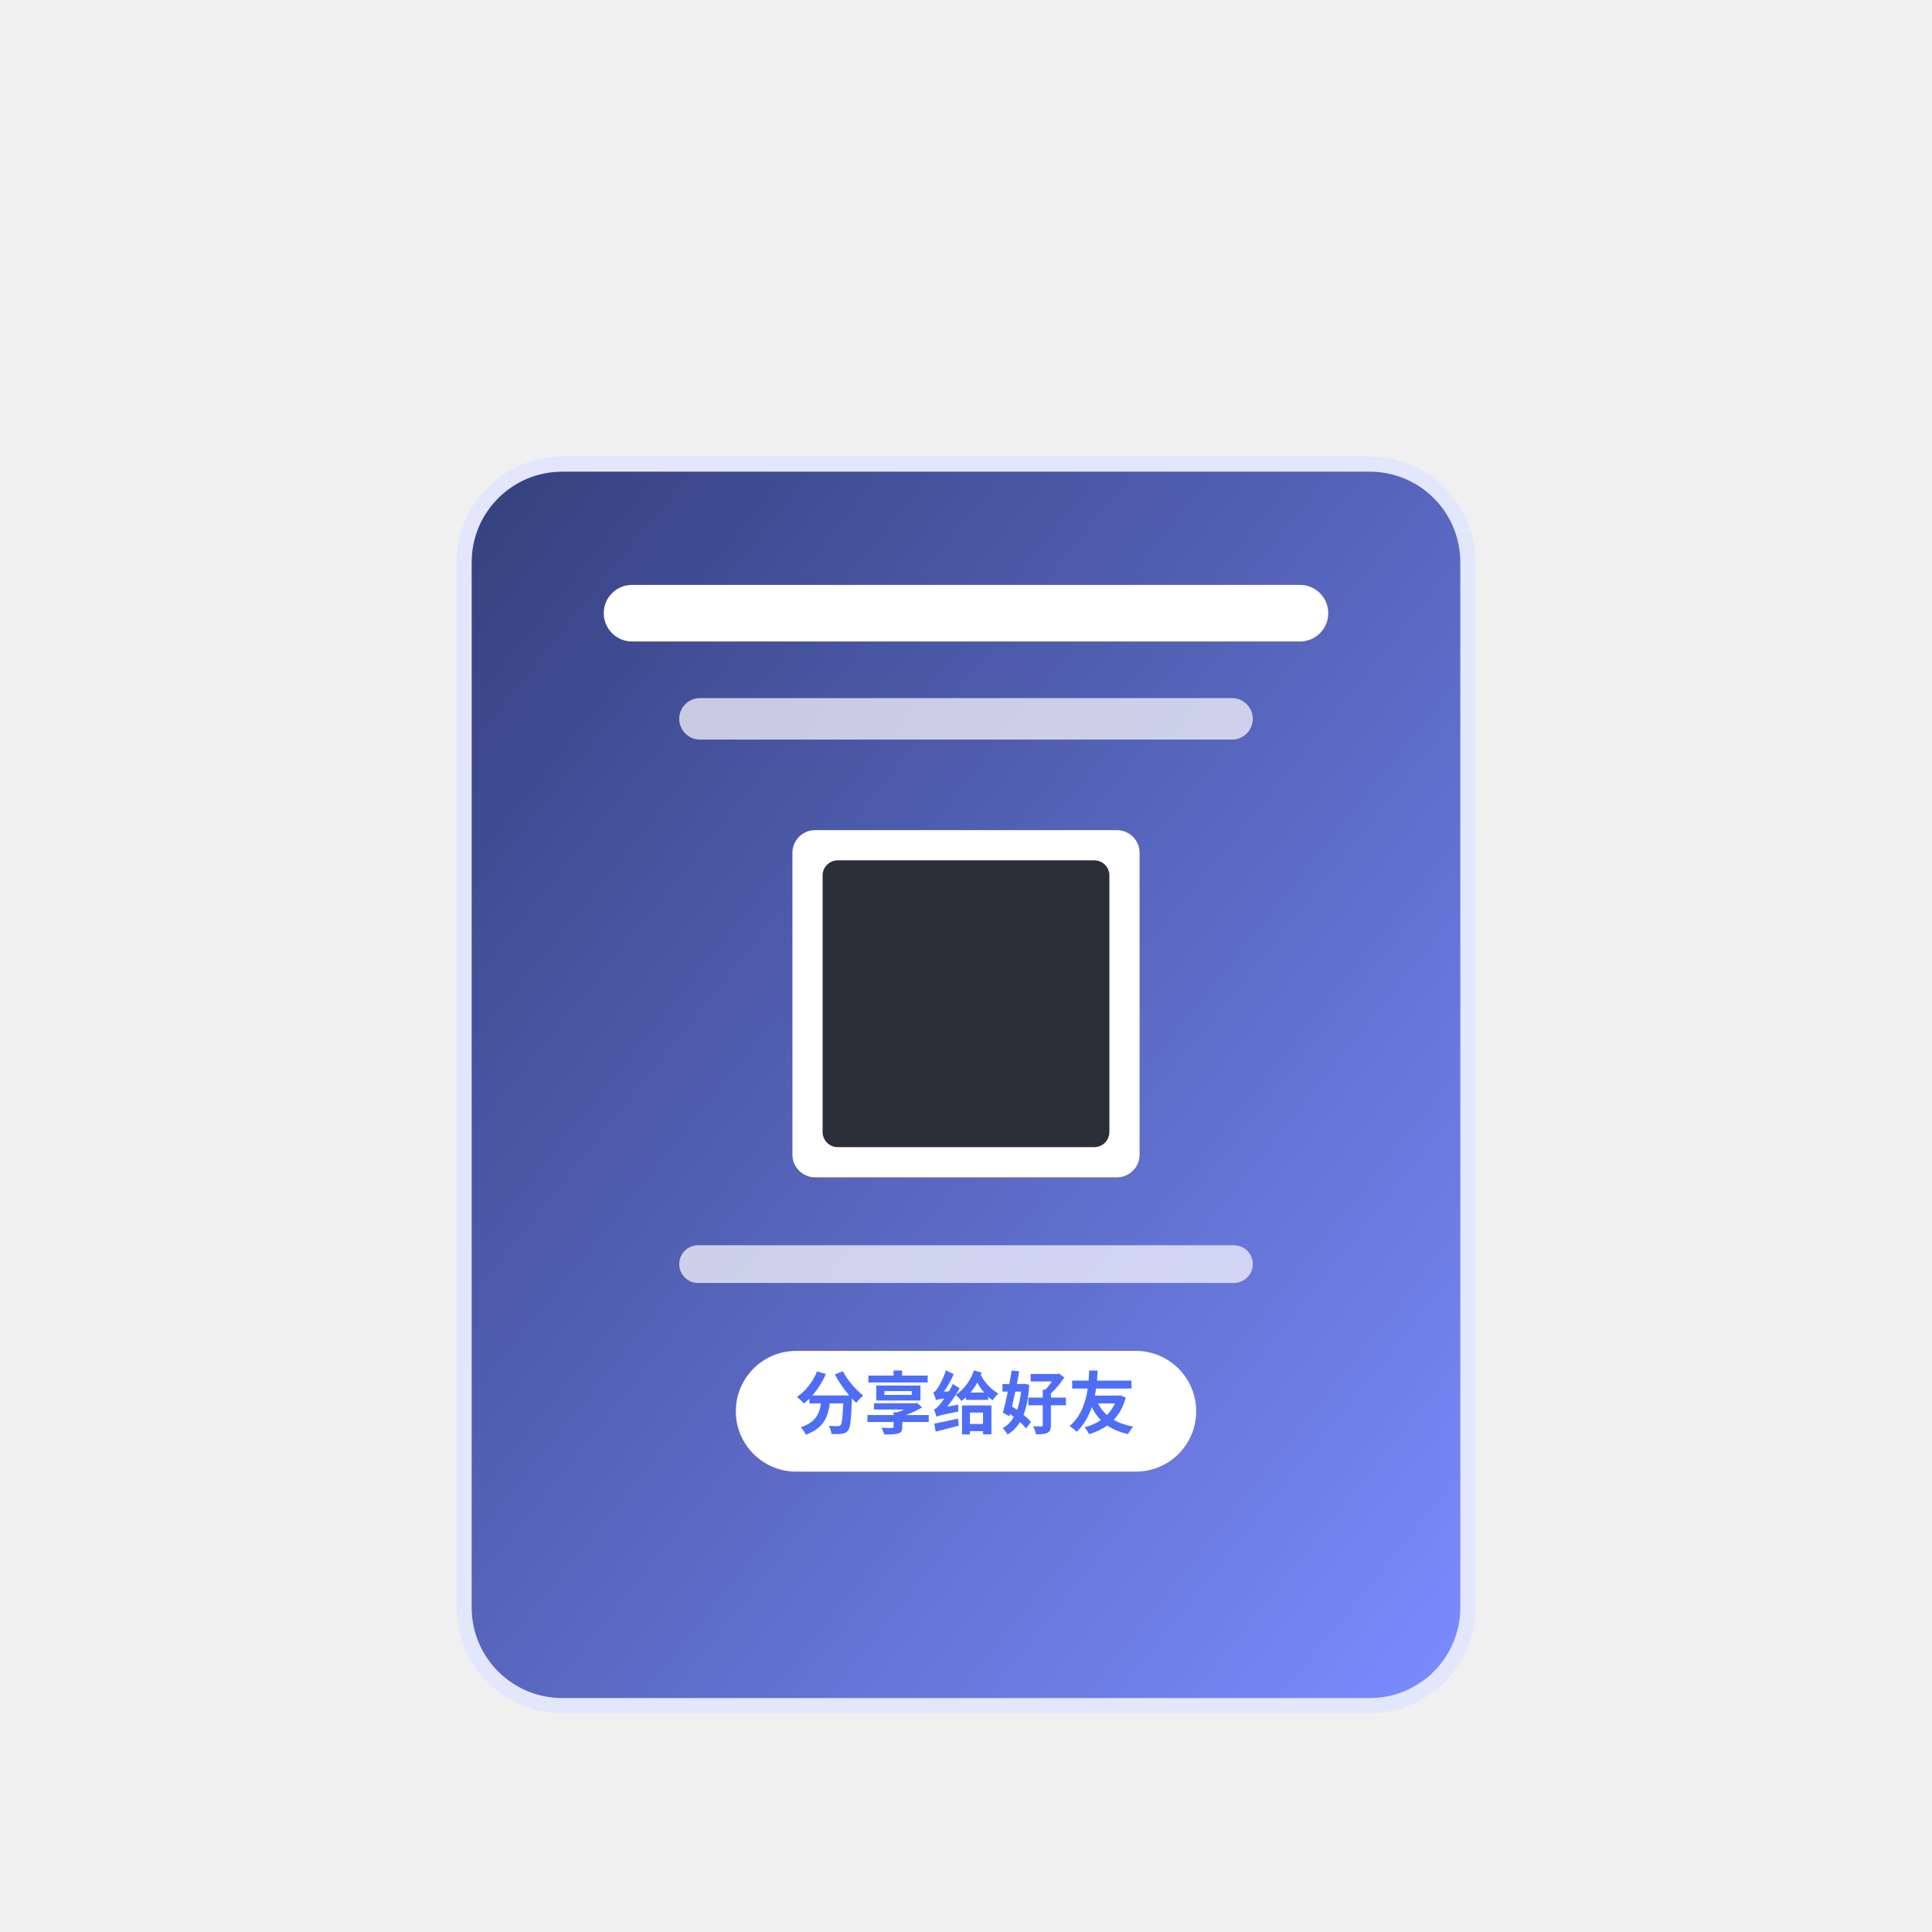
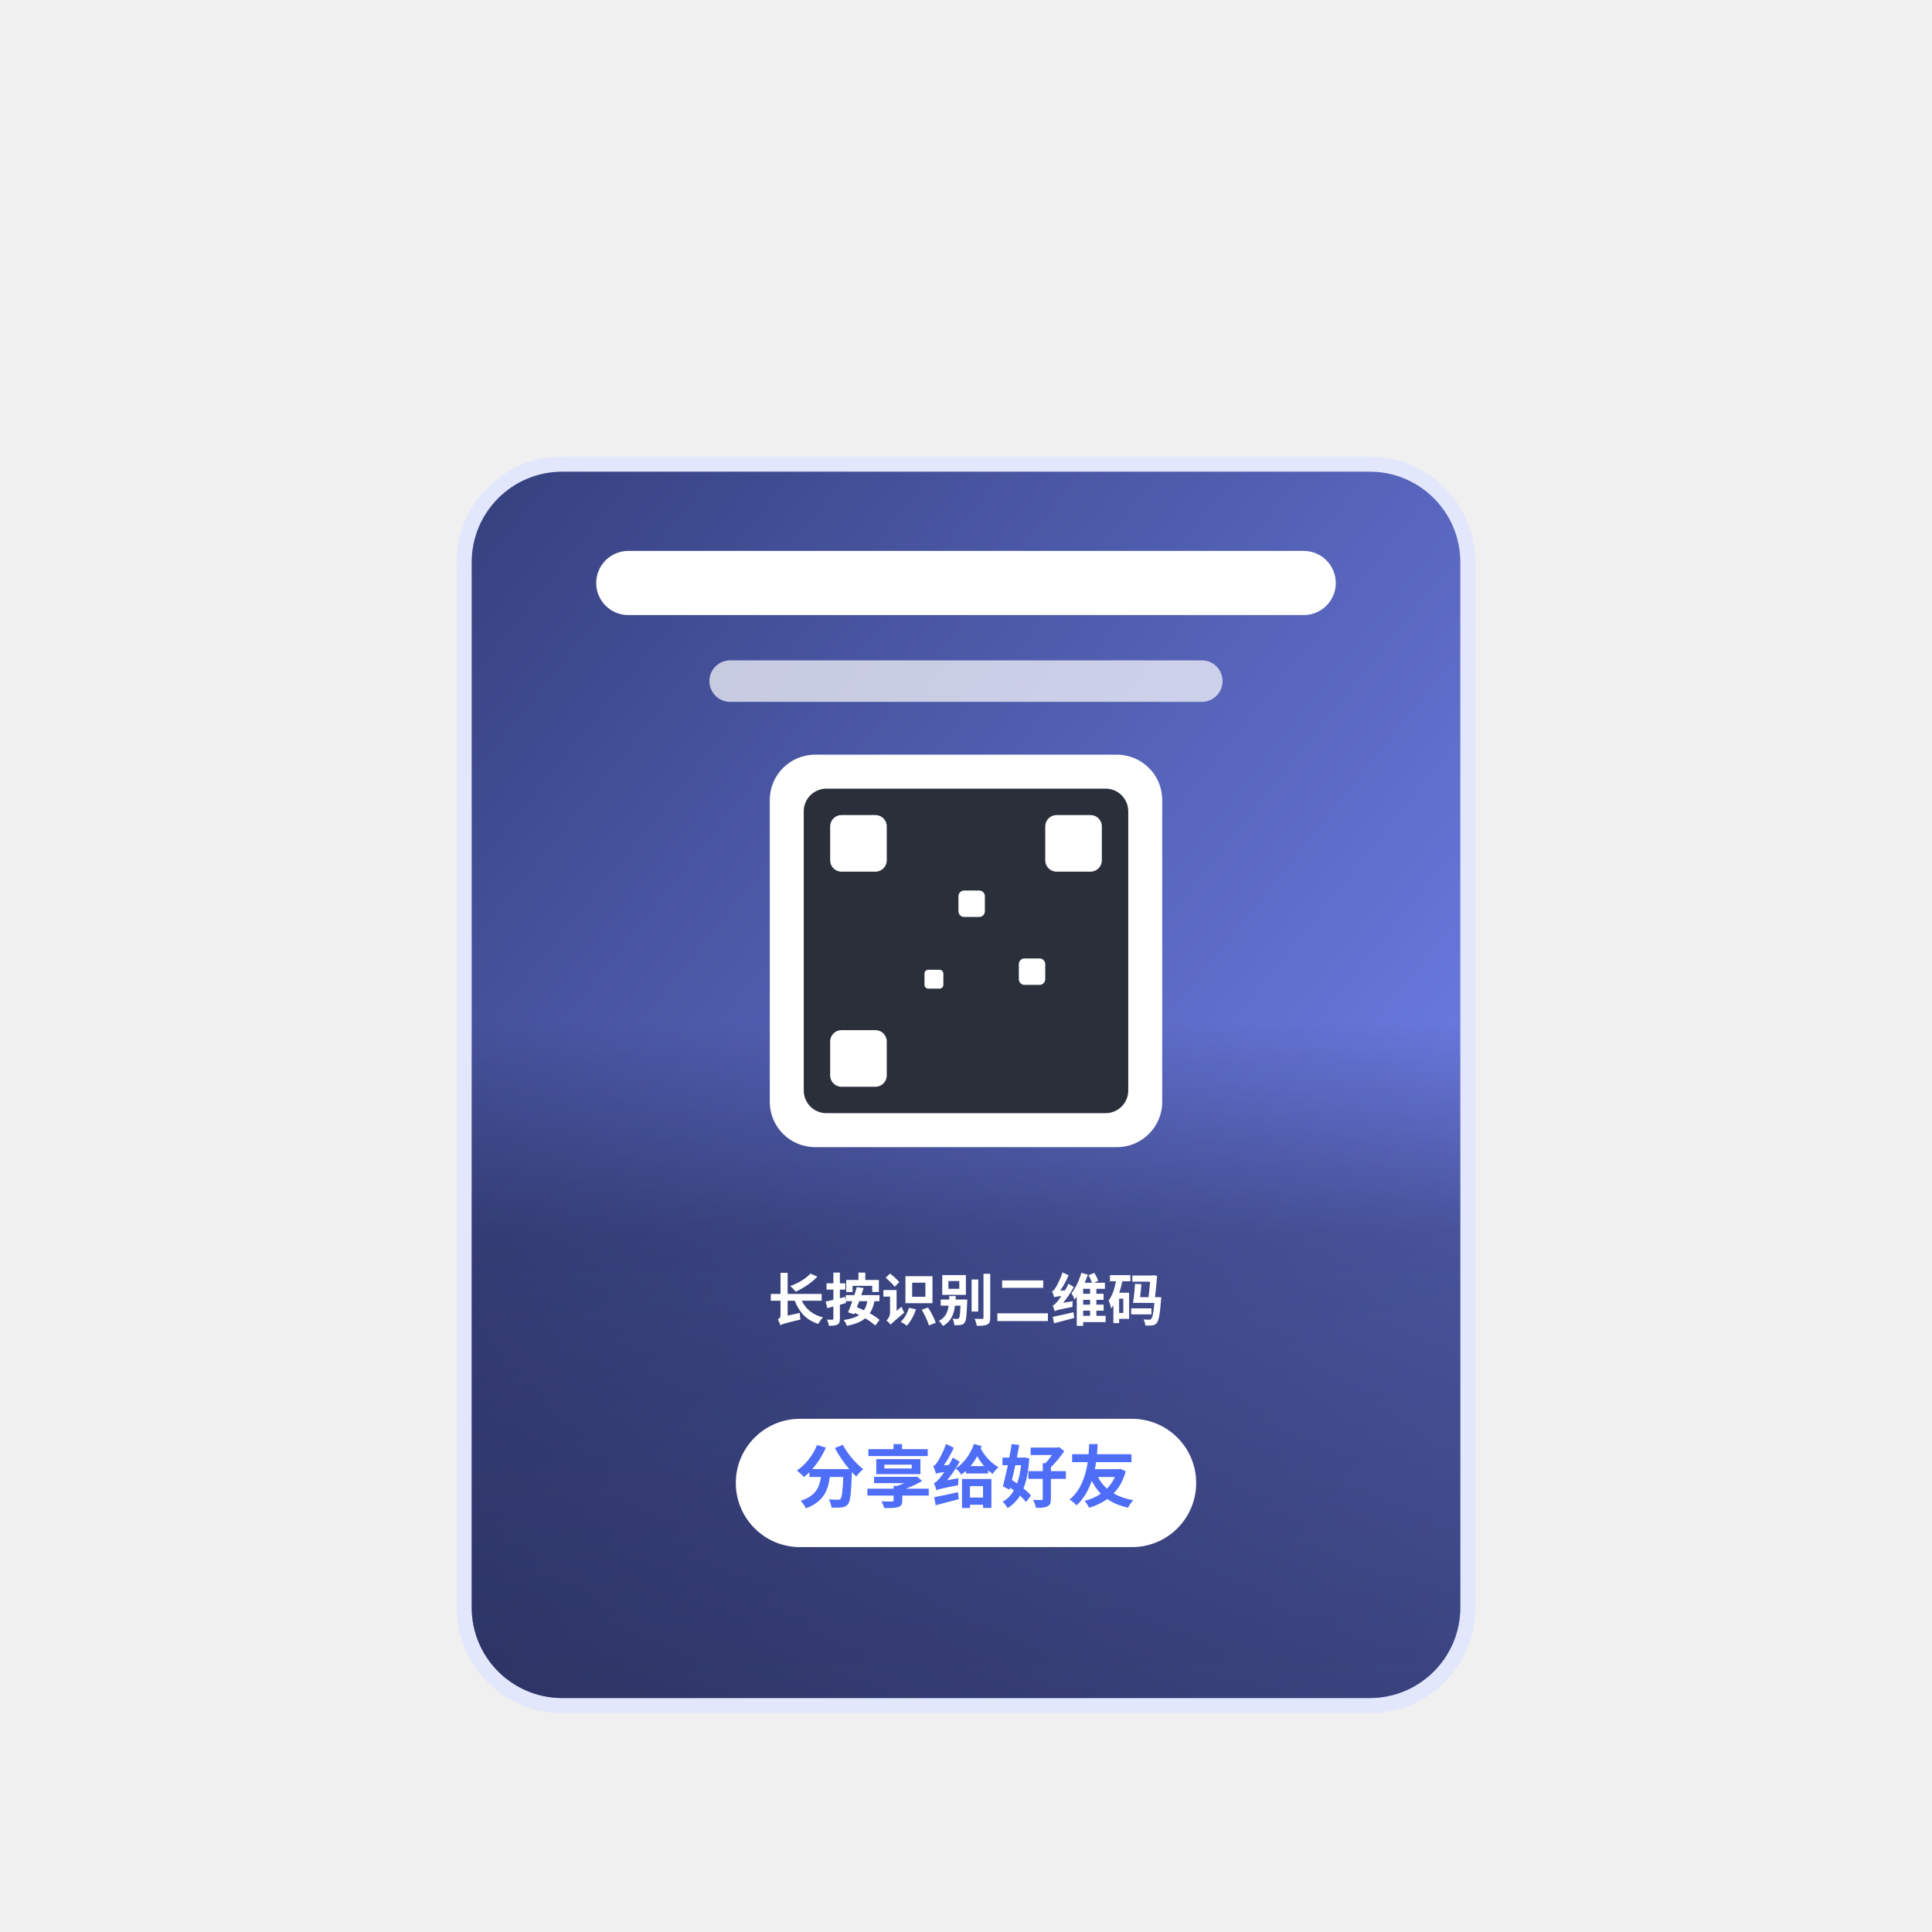
<svg xmlns="http://www.w3.org/2000/svg" viewBox="0 0 1024 1024" width="48" height="48">
  <rect x="250" y="250" width="524" height="650" rx="48" fill="none" stroke="#e2e7fb" stroke-width="16" />
  <rect x="250" y="250" width="524" height="650" rx="48" fill="url(#g)" />
  <defs>
    <linearGradient id="g" x1="0" y1="0" x2="1" y2="1">
      <stop offset="0" stop-color="#35407d" />
      <stop offset="1" stop-color="#7b8cff" />
    </linearGradient>
+     <linearGradient id="bs" x1="0" y1="0" x2="0" y2="1">
+       <stop offset="0.45" stop-color="rgba(15,18,40,0)" />
+       <stop offset="0.62" stop-color="rgba(15,18,40,0.4)" />
+       <stop offset="1" stop-color="rgba(15,18,40,0.6)" />
+     </linearGradient>
  </defs>
-   <rect x="320" y="310" width="384" height="30" rx="15" fill="#ffffff" />
-   <rect x="360" y="370" width="304" height="22" rx="11" fill="rgba(255,255,255,0.7)" />
-   <rect x="420" y="440" width="184" height="184" rx="12" fill="#ffffff" />
-   <rect x="436" y="456" width="152" height="152" rx="8" fill="#2b2f3a" />
-   <rect x="360" y="660" width="304" height="20" rx="10" fill="rgba(255,255,255,0.7)" />
-   <rect x="390" y="716" width="244" height="64" rx="32" fill="#ffffff" />
-   <text x="512" y="757" font-size="36" font-family="Arial, sans-serif" font-weight="bold" fill="#4f6ef7" text-anchor="middle">分享给好友</text>
+   <rect x="250" y="250" width="524" height="650" rx="48" fill="url(#bs)" />
+   <rect x="316" y="292" width="392" height="34" rx="17" fill="#ffffff" />
+   <rect x="376" y="350" width="272" height="22" rx="11" fill="rgba(255,255,255,0.7)" />
+   <rect x="408" y="400" width="208" height="208" rx="24" fill="#ffffff" />
+   <rect x="426" y="418" width="172" height="172" rx="12" fill="#2b2f3a" />
+   <rect x="440" y="432" width="30" height="30" rx="6" fill="#ffffff" />
+   <rect x="554" y="432" width="30" height="30" rx="6" fill="#ffffff" />
+   <rect x="440" y="546" width="30" height="30" rx="6" fill="#ffffff" />
+   <rect x="508" y="472" width="14" height="14" rx="3" fill="#ffffff" />
+   <rect x="540" y="508" width="14" height="14" rx="3" fill="#ffffff" />
+   <rect x="490" y="514" width="10" height="10" rx="2" fill="#ffffff" />
+   <text x="512" y="700" font-size="30" font-family="Arial, sans-serif" font-weight="bold" fill="#ffffff" text-anchor="middle">长按识别二维码</text>
+   <rect x="390" y="752" width="244" height="68" rx="34" fill="#ffffff" />
+   <text x="512" y="796" font-size="36" font-family="Arial, sans-serif" font-weight="bold" fill="#4f6ef7" text-anchor="middle">分享给好友</text>
</svg>
